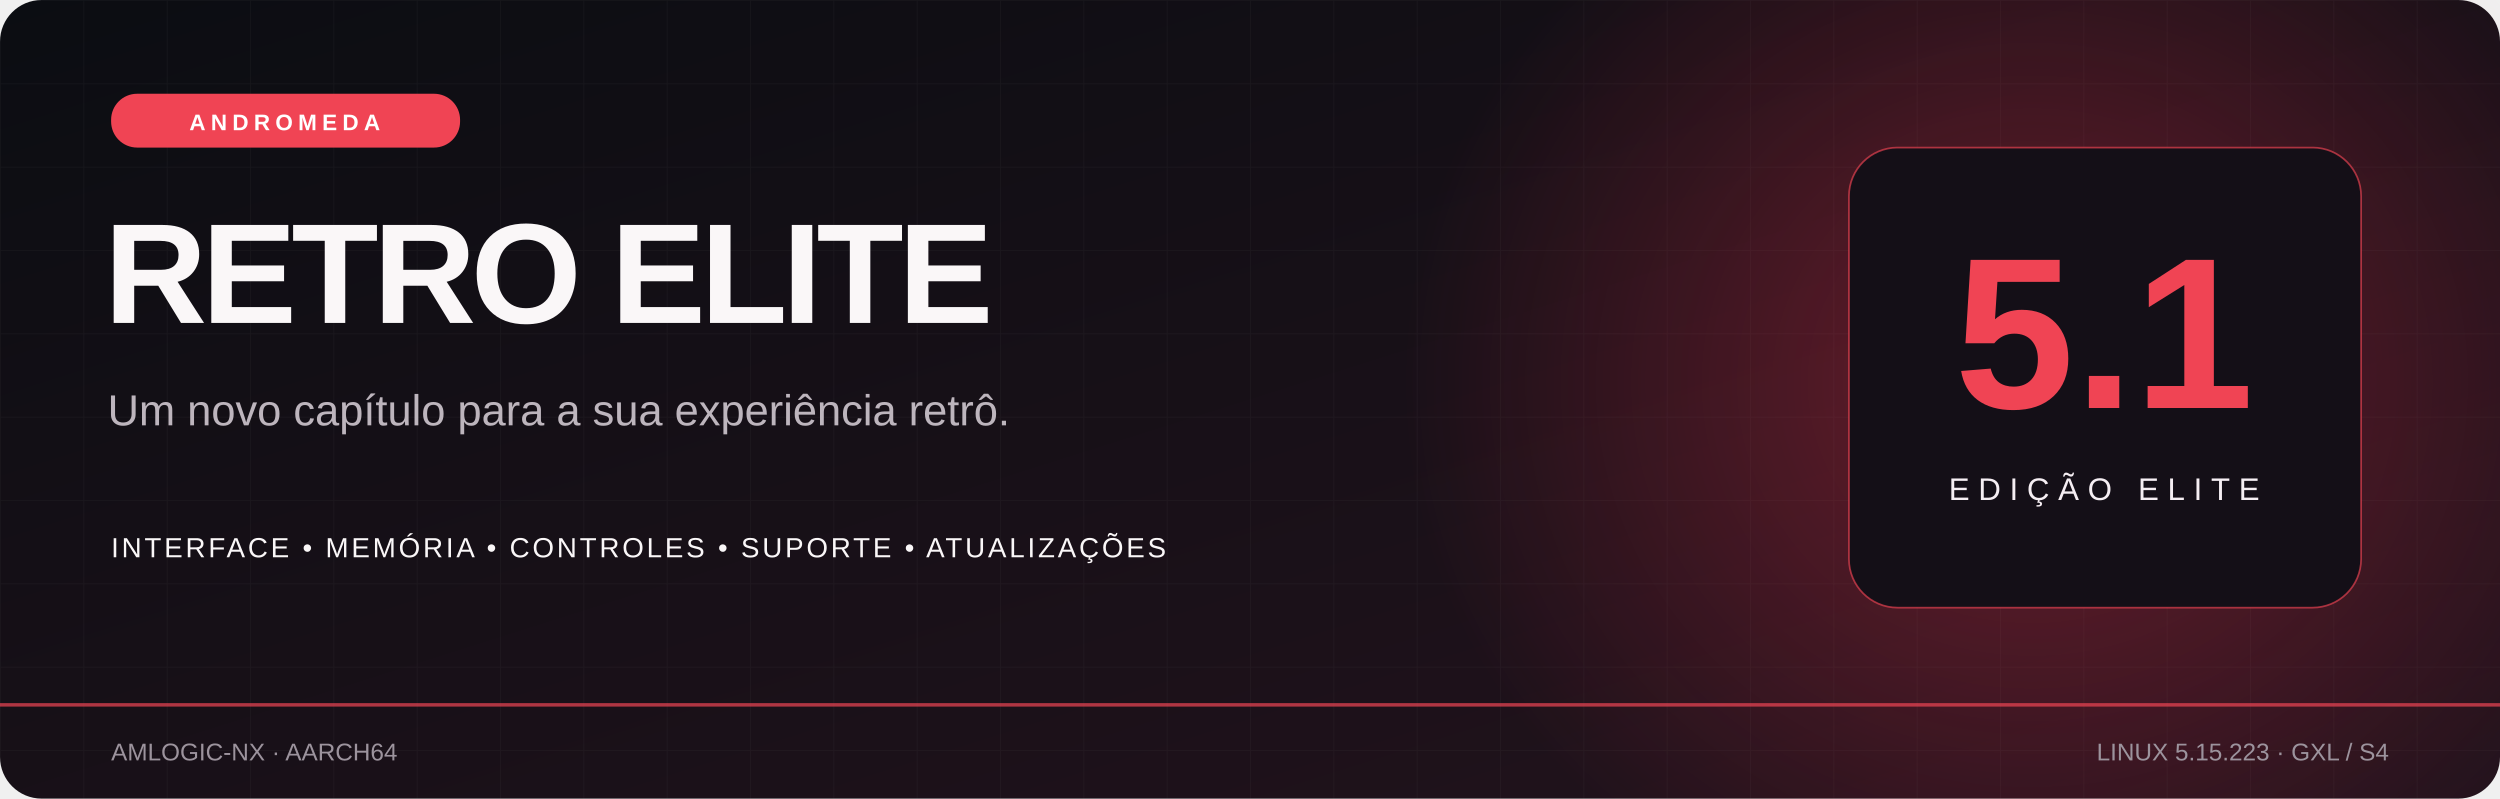
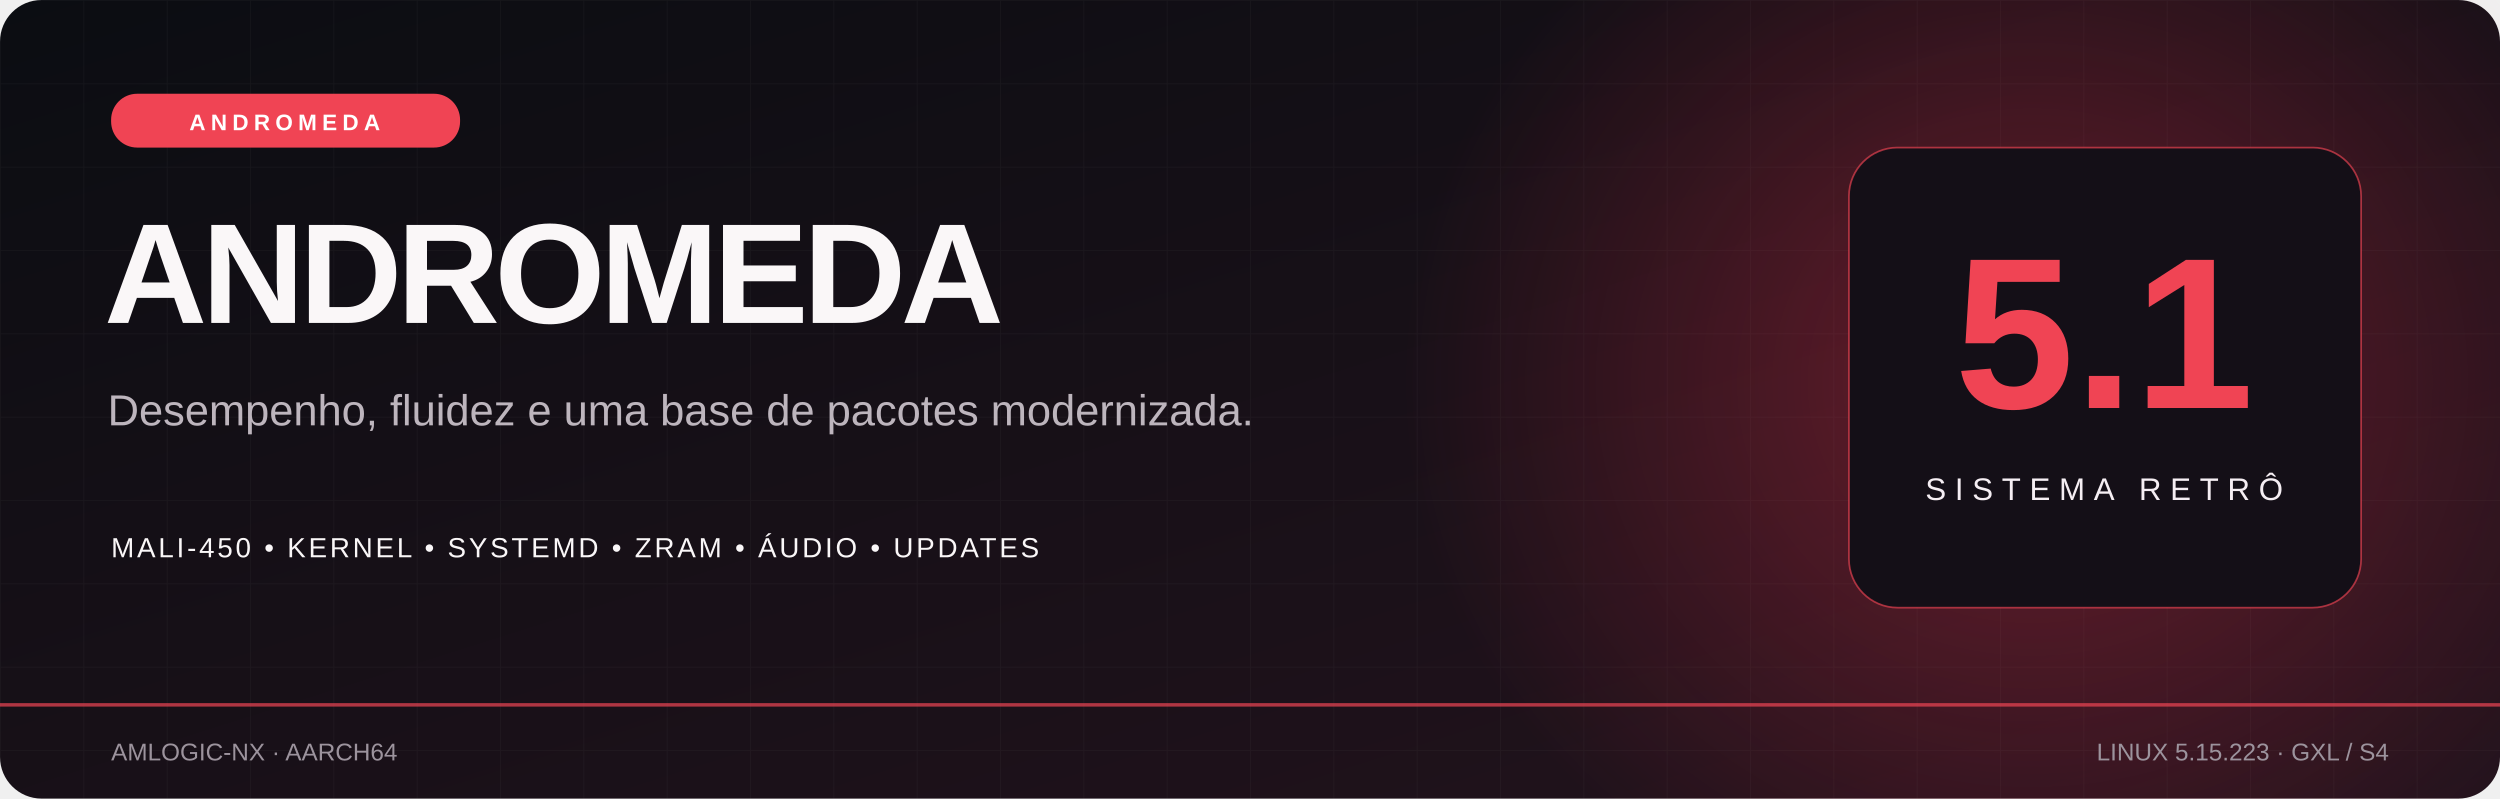
<svg xmlns="http://www.w3.org/2000/svg" width="1440" height="460" viewBox="0 0 1440 460">
  <defs>
    <linearGradient id="bg" x2="1" y2="1">
      <stop stop-color="#0b0d12" />
      <stop offset="1" stop-color="#24131d" />
    </linearGradient>
    <radialGradient id="red">
      <stop stop-color="#ff334f" stop-opacity=".35" />
      <stop offset="1" stop-color="#ff334f" stop-opacity="0" />
    </radialGradient>
    <pattern id="grid" width="48" height="48" patternUnits="userSpaceOnUse">
      <path d="M48 0H0V48" fill="none" stroke="#ffffff" stroke-opacity=".035" />
    </pattern>
  </defs>
  <rect width="1440" height="460" rx="24" fill="url(#bg)" />
  <rect width="1440" height="460" rx="24" fill="url(#grid)" />
  <ellipse cx="1170" cy="220" rx="360" ry="340" fill="url(#red)" />
  <path d="M0 406h1440" stroke="#f04454" stroke-width="2" opacity=".7" />
  <rect x="64" y="54" width="201" height="31" rx="15" fill="#f04454" />
  <text x="164" y="75" fill="#fff" font-size="13" font-family="Arial,sans-serif" text-anchor="middle" font-weight="700" letter-spacing="3">ANDROMEDA</text>
-   <text x="60" y="186" fill="#faf7f8" font-size="82" font-family="Arial,DejaVu Sans,sans-serif" font-weight="900" letter-spacing="-3">RETRO ELITE</text>
-   <text x="62" y="245" fill="#bdb5bd" font-size="25" font-family="Arial,sans-serif">Um novo capítulo para a sua experiência retrô.</text>
-   <text x="64" y="321" fill="#faf7f8" font-size="16" font-family="Arial,sans-serif" letter-spacing="1.6">INTERFACE • MEMÓRIA • CONTROLES • SUPORTE • ATUALIZAÇÕES</text>
+   <text x="60" y="186" fill="#faf7f8" font-size="82" font-family="Arial,DejaVu Sans,sans-serif" font-weight="900" letter-spacing="-3">ANDROMEDA</text>
+   <text x="62" y="245" fill="#bdb5bd" font-size="25" font-family="Arial,sans-serif">Desempenho, fluidez e uma base de pacotes modernizada.</text>
+   <text x="64" y="321" fill="#faf7f8" font-size="16" font-family="Arial,sans-serif" letter-spacing="1.6">MALI-450 • KERNEL • SYSTEMD • ZRAM • ÁUDIO • UPDATES</text>
  <rect x="1065" y="85" width="295" height="265" rx="28" fill="#140f17" stroke="#f04454" stroke-opacity=".65" />
  <text x="1212" y="235" fill="#f04454" font-size="124" text-anchor="middle" font-weight="900" font-family="Arial,sans-serif">5.1</text>
-   <text x="1212" y="288" fill="#f5eef3" font-size="18" text-anchor="middle" letter-spacing="5" font-family="Arial,sans-serif">EDIÇÃO ELITE</text>
+   <text x="1212" y="288" fill="#f5eef3" font-size="18" text-anchor="middle" letter-spacing="5" font-family="Arial,sans-serif">SISTEMA RETRÔ</text>
  <text x="64" y="438" fill="#9c939d" font-size="14" font-family="Arial,sans-serif">AMLOGIC-NX · AARCH64</text>
  <text x="1376" y="438" fill="#9c939d" font-size="14" text-anchor="end" font-family="Arial,sans-serif">LINUX 5.15.223 · GXL / S4</text>
</svg>
